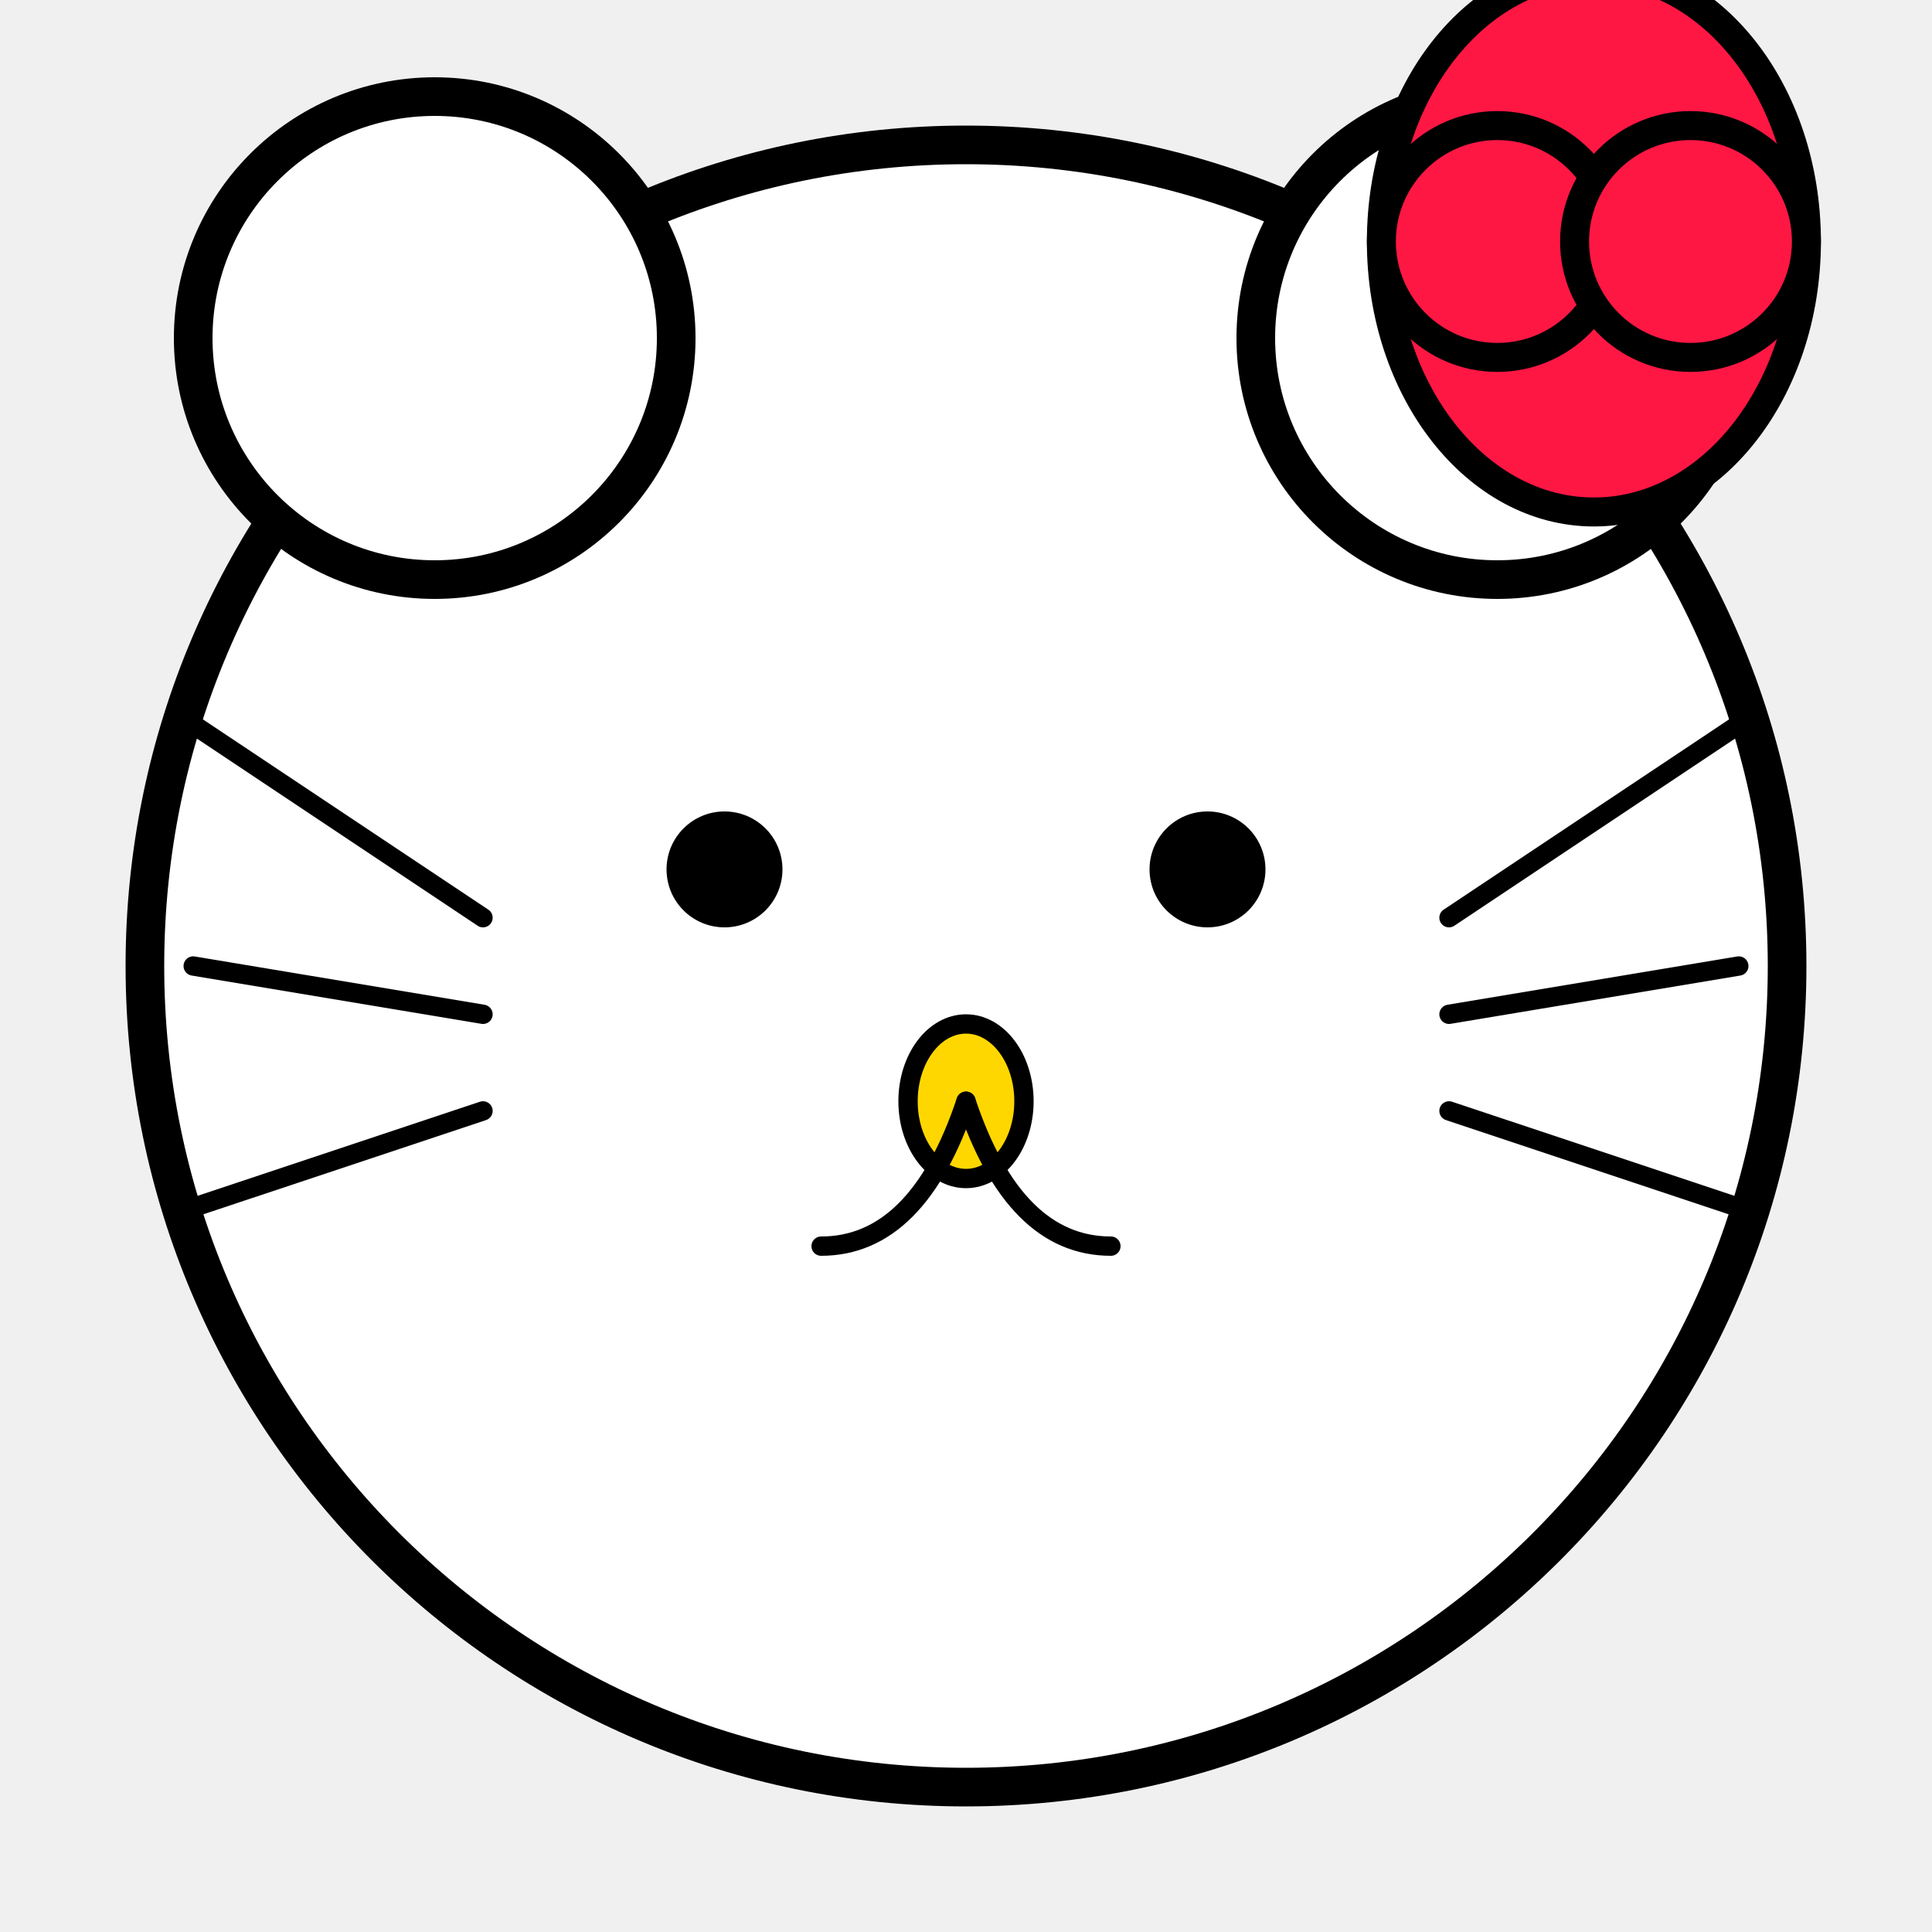
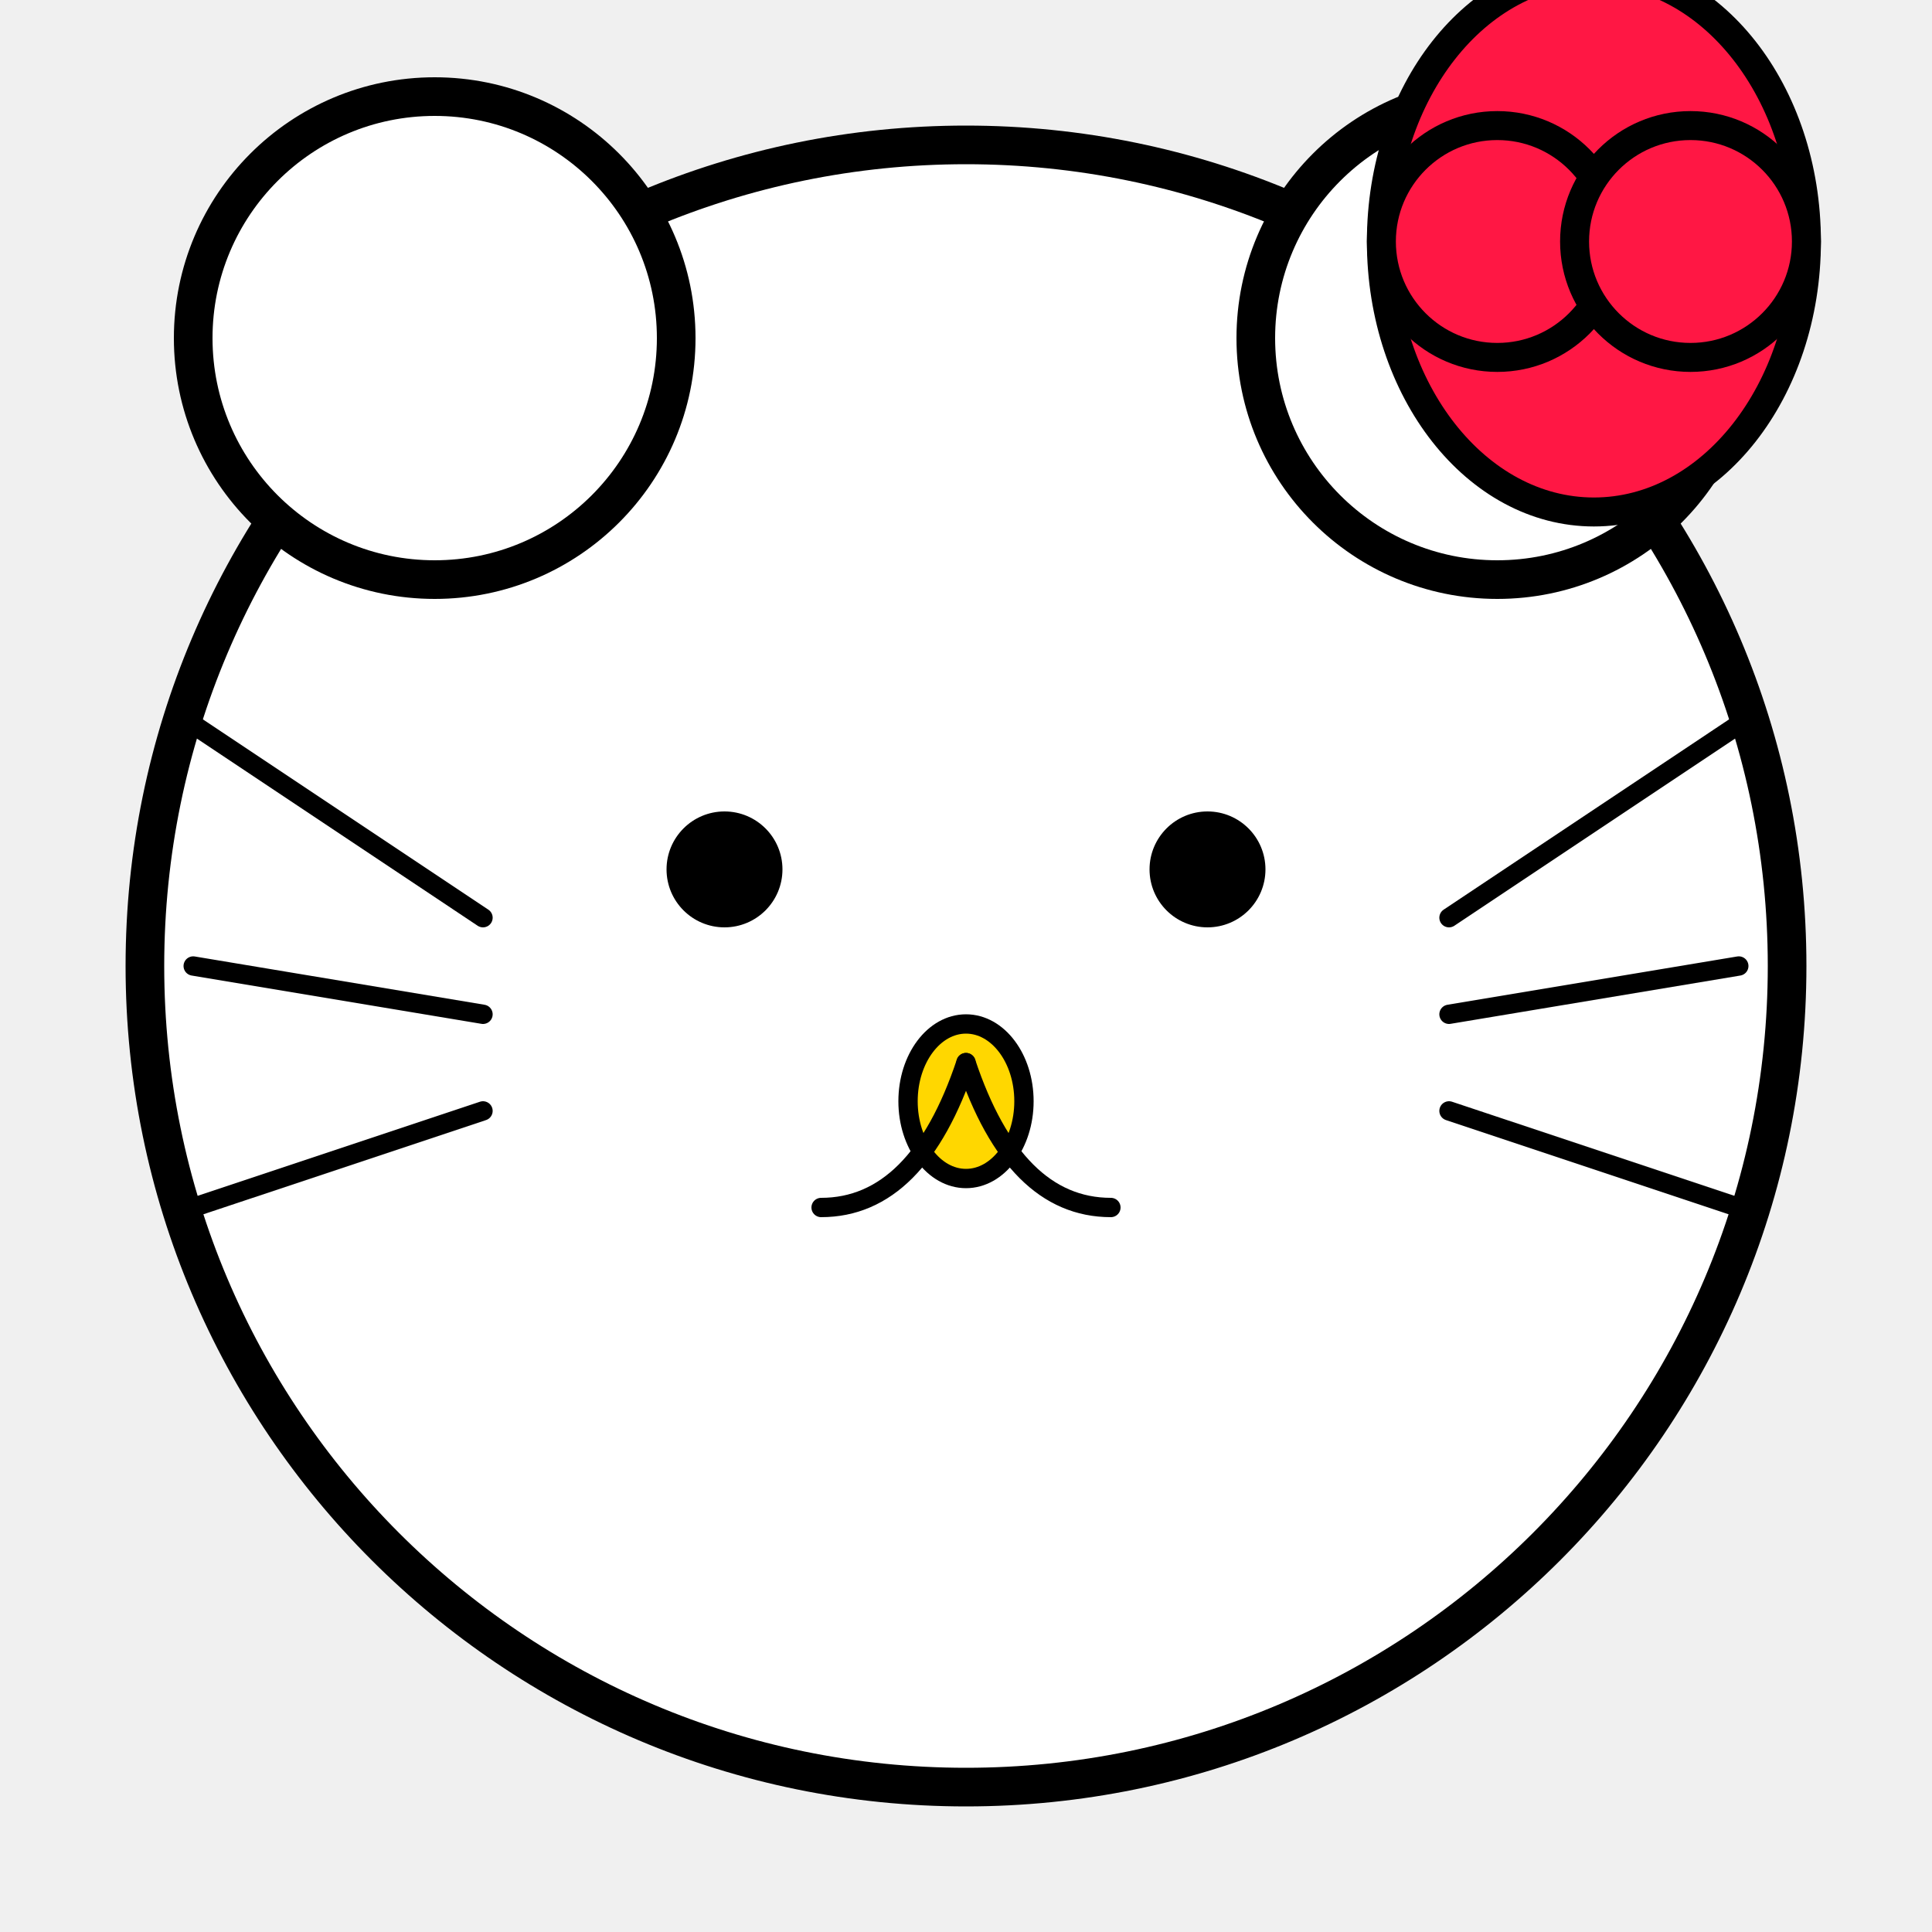
<svg xmlns="http://www.w3.org/2000/svg" viewBox="0 0 200 200" width="200" height="200">
  <circle cx="100" cy="100" r="85" fill="white" stroke="black" stroke-width="4" />
  <circle cx="45" cy="35" r="25" fill="white" stroke="black" stroke-width="4" />
  <circle cx="155" cy="35" r="25" fill="white" stroke="black" stroke-width="4" />
  <ellipse cx="165" cy="25" rx="22" ry="28" fill="#FF1744" stroke="black" stroke-width="3" />
  <circle cx="155" cy="25" r="12" fill="#FF1744" stroke="black" stroke-width="3" />
  <circle cx="175" cy="25" r="12" fill="#FF1744" stroke="black" stroke-width="3" />
  <circle cx="75" cy="90" r="6" fill="black" />
  <circle cx="125" cy="90" r="6" fill="black" />
  <ellipse cx="100" cy="114" rx="6" ry="8" fill="#FFD700" stroke="black" stroke-width="2" />
-   <path d="M 100 114 Q 95 129 85 129" stroke="black" stroke-width="2" fill="none" stroke-linecap="round" />
-   <path d="M 100 114 Q 105 129 115 129" stroke="black" stroke-width="2" fill="none" stroke-linecap="round" />
+   <path d="M 100 110 Q 95 125 85 125" stroke="black" stroke-width="2" fill="none" stroke-linecap="round" />
+   <path d="M 100 110 Q 105 125 115 125" stroke="black" stroke-width="2" fill="none" stroke-linecap="round" />
  <line x1="50" y1="105" x2="20" y2="100" stroke="black" stroke-width="2" stroke-linecap="round" />
  <line x1="50" y1="115" x2="20" y2="125" stroke="black" stroke-width="2" stroke-linecap="round" />
  <line x1="50" y1="95" x2="20" y2="75" stroke="black" stroke-width="2" stroke-linecap="round" />
  <line x1="150" y1="105" x2="180" y2="100" stroke="black" stroke-width="2" stroke-linecap="round" />
  <line x1="150" y1="115" x2="180" y2="125" stroke="black" stroke-width="2" stroke-linecap="round" />
  <line x1="150" y1="95" x2="180" y2="75" stroke="black" stroke-width="2" stroke-linecap="round" />
</svg>
